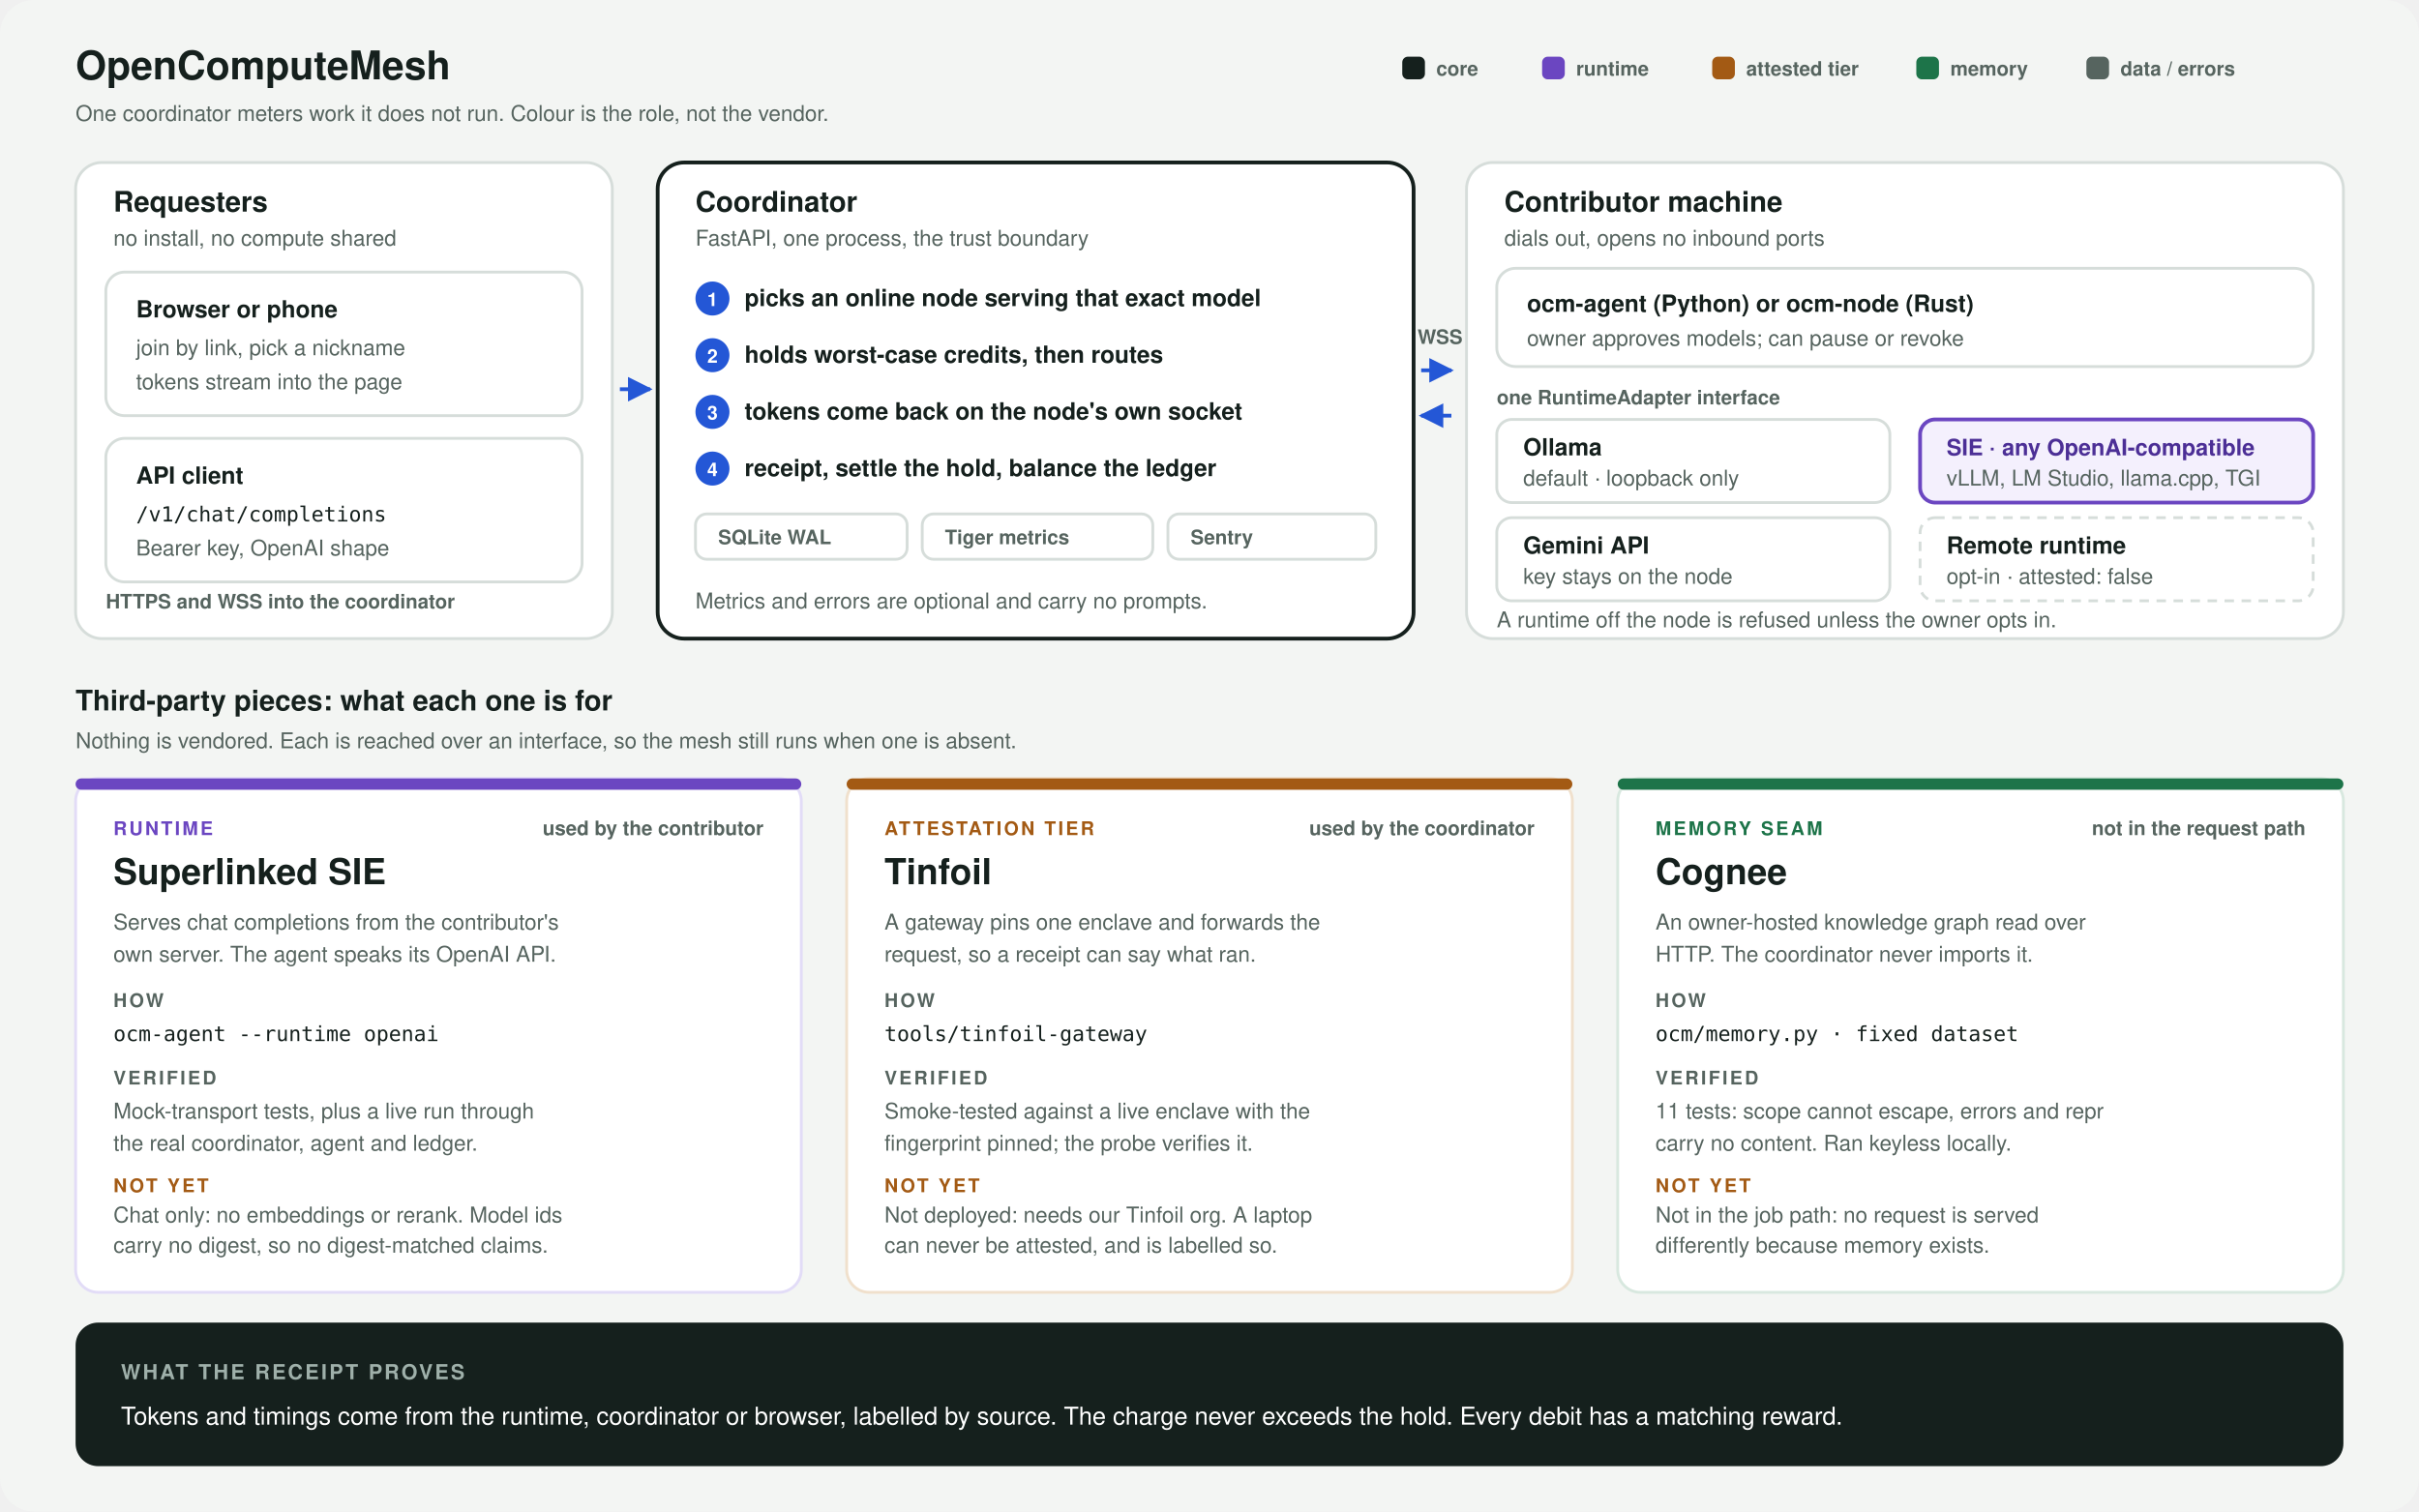
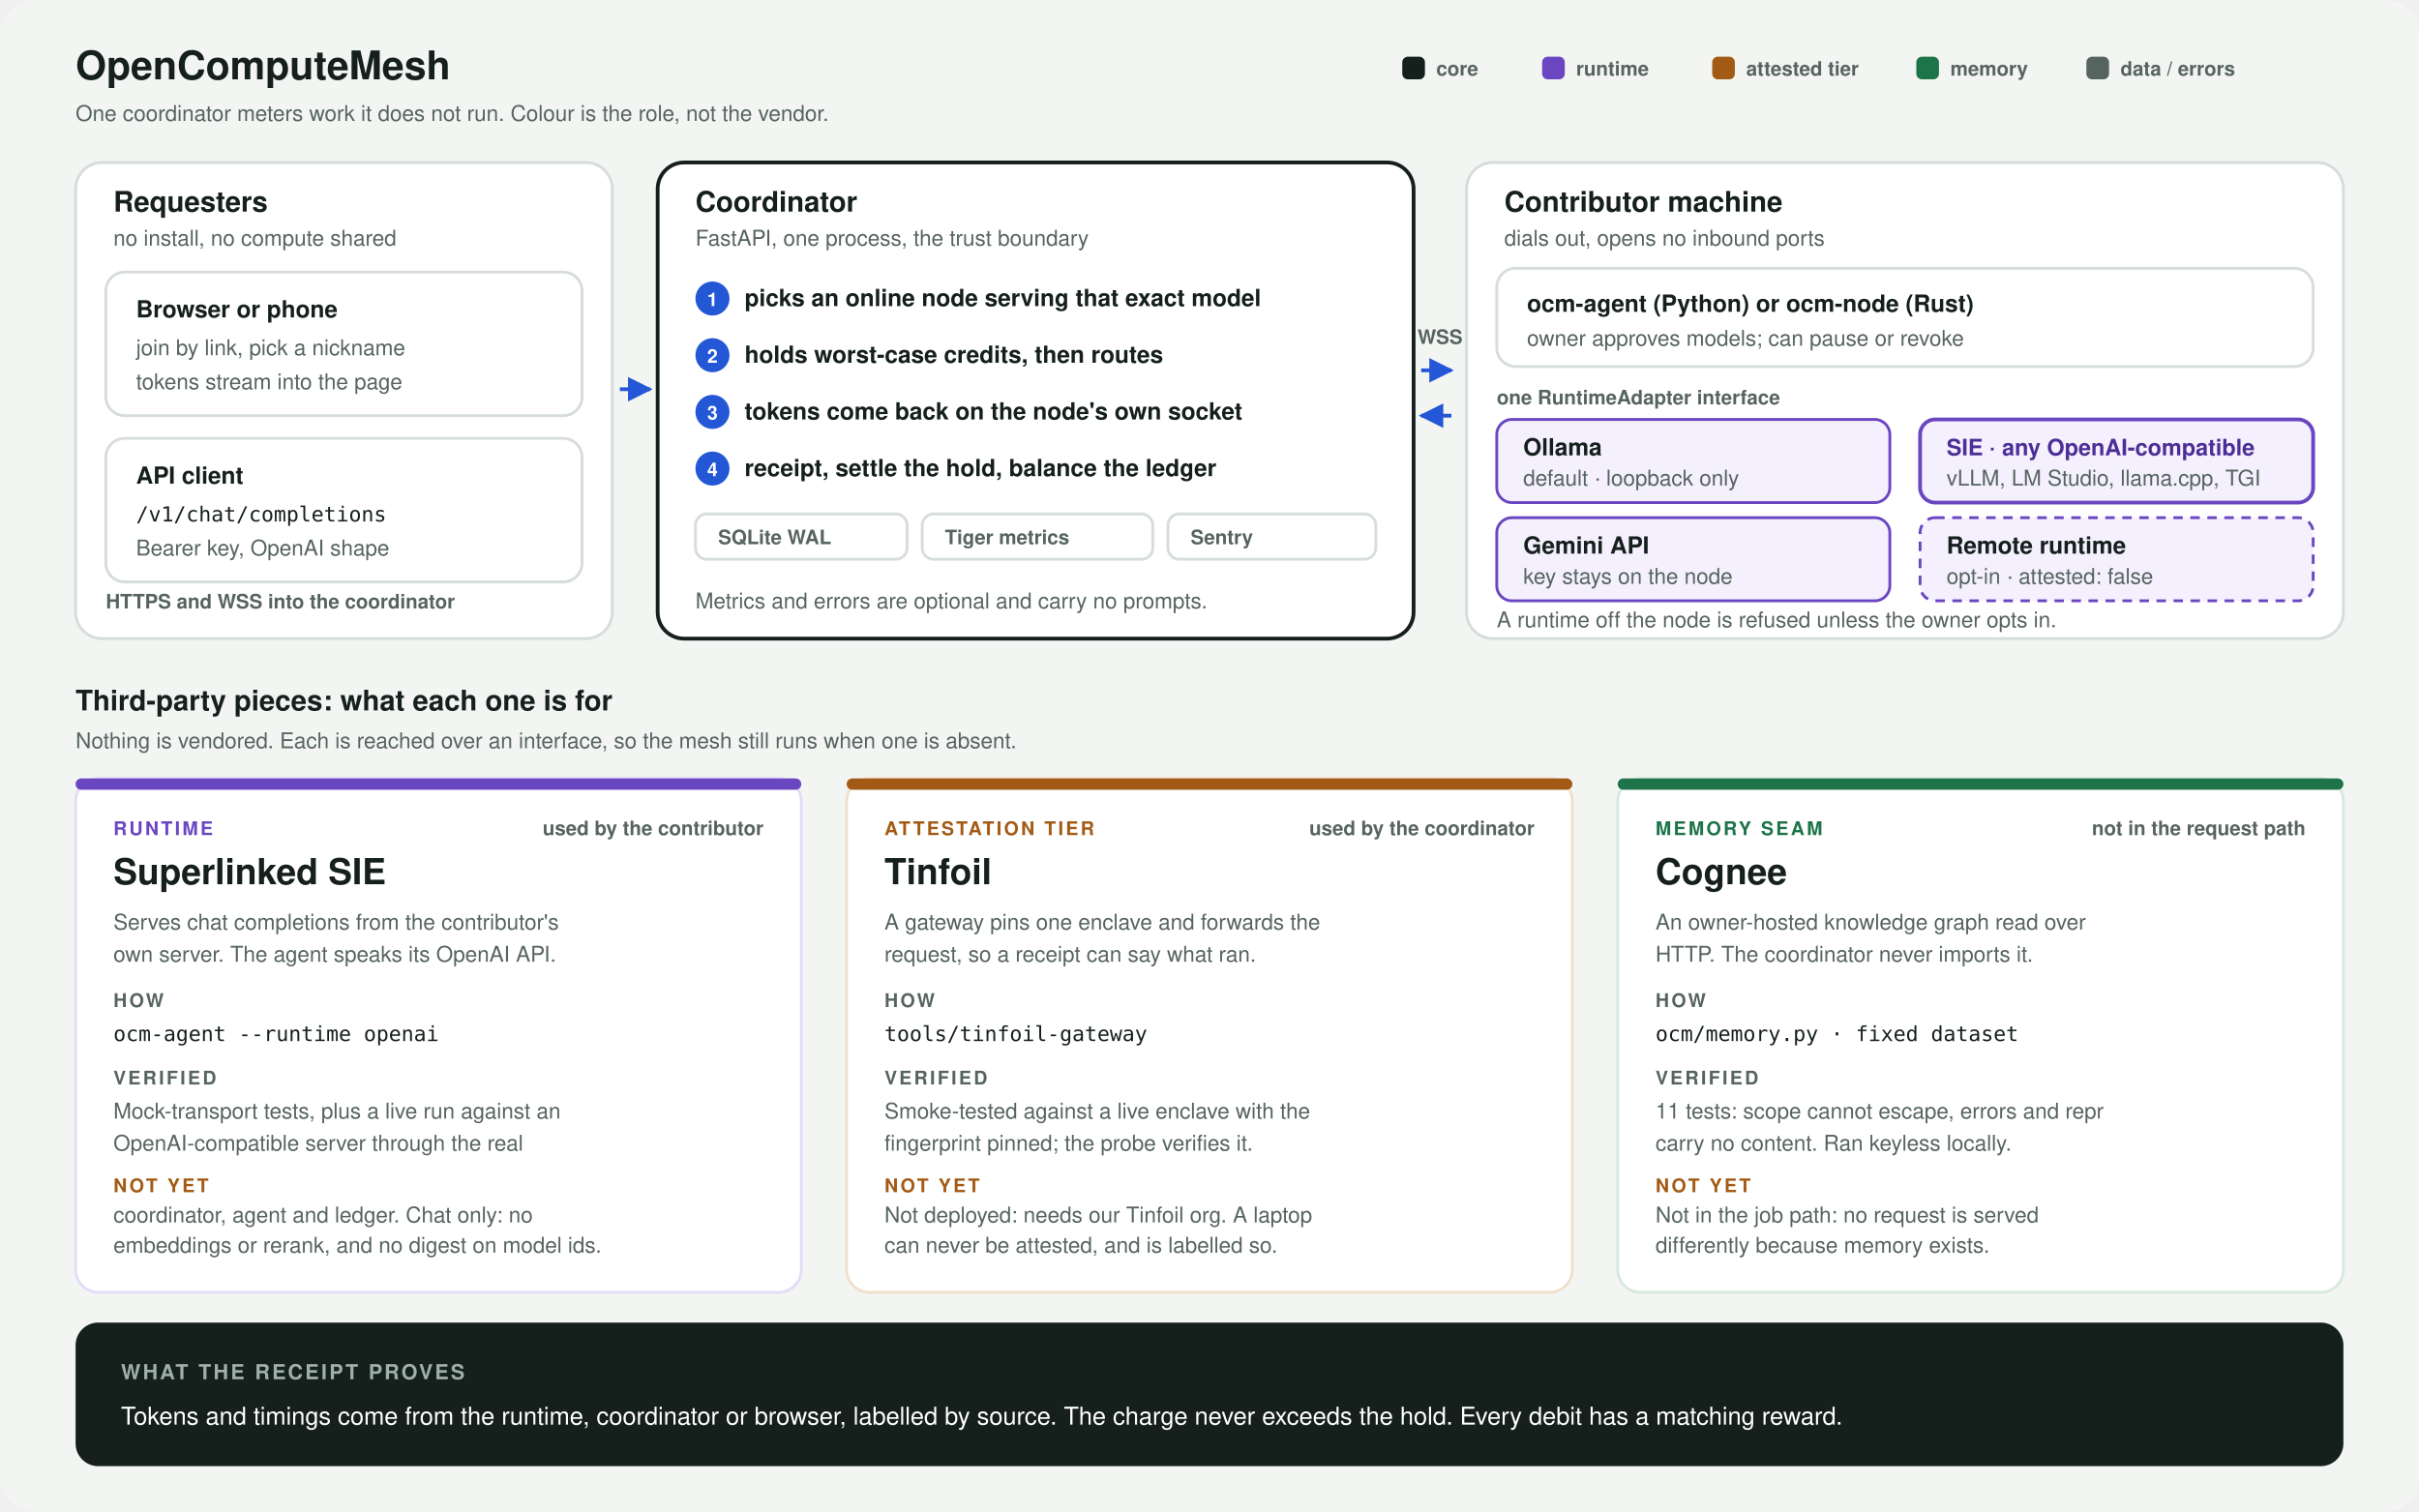
<svg xmlns="http://www.w3.org/2000/svg" width="1280" height="800" viewBox="0 0 1280 800" role="img" aria-label="OpenComputeMesh architecture. Requesters send a prompt to one coordinator, which holds credits, routes to a contributor machine that dials out, and settles a receipt. Contributor runtimes are Ollama, Superlinked SIE or any OpenAI-compatible server, Gemini, or an opted-in remote runtime. Tinfoil is the attested tier; Cognee is an owner-hosted memory seam outside the request path.">
  <defs>
    <style>
      .t { font-family: -apple-system, BlinkMacSystemFont, "Segoe UI", Helvetica, Arial, sans-serif; }
      .h { font-size: 15px; font-weight: 700; fill: #15201d; }
      .k { font-size: 10px; font-weight: 700; letter-spacing: 1.2px; }
      .b { font-size: 12.5px; fill: #15201d; }
      .s { font-size: 11.5px; fill: #56645f; }
      .n { font-size: 11px; font-weight: 600; }
      .m { font-family: ui-monospace, SFMono-Regular, Menlo, monospace; font-size: 11px; fill: #15201d; }
      .lbl { font-size: 10.5px; fill: #56645f; font-weight: 600; }
      .zone { fill: #ffffff; stroke: #d6ddda; stroke-width: 1.5; }
      .zoneInk { fill: #ffffff; stroke: #15201d; stroke-width: 2; }
      .chip { fill: #ffffff; stroke: #d6ddda; stroke-width: 1.5; }
      .wire { stroke: #2457d6; stroke-width: 2; fill: none; }
      .soft { stroke: #a3b0ab; stroke-width: 1.5; stroke-dasharray: 3 4; fill: none; }
    </style>
    <marker id="arrow" viewBox="0 0 10 10" refX="9" refY="5" markerWidth="6.5" markerHeight="6.5" orient="auto-start-reverse">
      <path d="M0 0L10 5L0 10z" fill="#2457d6" />
    </marker>
    <marker id="arrowSoft" viewBox="0 0 10 10" refX="9" refY="5" markerWidth="6" markerHeight="6.5" orient="auto-start-reverse">
      <path d="M0 0L10 5L0 10z" fill="#a3b0ab" />
    </marker>
  </defs>
  <rect width="1280" height="800" rx="18" fill="#f3f5f3" />
  <text x="40" y="42" class="t" font-size="21" font-weight="700" fill="#15201d">OpenComputeMesh</text>
  <text x="40" y="64" class="t s">One coordinator meters work it does not run. Colour is the role, not the vendor.</text>
  <g class="t lbl">
    <rect x="742" y="30" width="12" height="12" rx="3" fill="#15201d" />
    <text x="760" y="40">core</text>
    <rect x="816" y="30" width="12" height="12" rx="3" fill="#6b46c1" />
    <text x="834" y="40">runtime</text>
    <rect x="906" y="30" width="12" height="12" rx="3" fill="#a35a14" />
    <text x="924" y="40">attested tier</text>
    <rect x="1014" y="30" width="12" height="12" rx="3" fill="#1d7449" />
    <text x="1032" y="40">memory</text>
    <rect x="1104" y="30" width="12" height="12" rx="3" fill="#56645f" />
    <text x="1122" y="40">data / errors</text>
  </g>
  <rect x="40" y="86" width="284" height="252" rx="14" class="zone" />
  <text x="60" y="112" class="t h">Requesters</text>
  <text x="60" y="130" class="t s">no install, no compute shared</text>
  <rect x="56" y="144" width="252" height="76" rx="10" class="chip" />
  <text x="72" y="168" class="t b" font-weight="600">Browser or phone</text>
  <text x="72" y="188" class="t s">join by link, pick a nickname</text>
  <text x="72" y="206" class="t s">tokens stream into the page</text>
  <rect x="56" y="232" width="252" height="76" rx="10" class="chip" />
  <text x="72" y="256" class="t b" font-weight="600">API client</text>
  <text x="72" y="276" class="t m">/v1/chat/completions</text>
  <text x="72" y="294" class="t s">Bearer key, OpenAI shape</text>
  <text x="56" y="322" class="t lbl">HTTPS and WSS into the coordinator</text>
  <path d="M328 206 H344" class="wire" marker-end="url(#arrow)" />
  <rect x="348" y="86" width="400" height="252" rx="14" class="zoneInk" />
  <text x="368" y="112" class="t h">Coordinator</text>
  <text x="368" y="130" class="t s">FastAPI, one process, the trust boundary</text>
  <g class="t n" fill="#15201d">
    <circle cx="377" cy="158" r="9" fill="#2457d6" />
    <text x="377" y="162" fill="#ffffff" text-anchor="middle" font-size="10">1</text>
    <text x="394" y="162" class="b">picks an online node serving that exact model</text>
  </g>
  <g class="t n" fill="#15201d">
    <circle cx="377" cy="188" r="9" fill="#2457d6" />
    <text x="377" y="192" fill="#ffffff" text-anchor="middle" font-size="10">2</text>
    <text x="394" y="192" class="b">holds worst-case credits, then routes</text>
  </g>
  <g class="t n" fill="#15201d">
    <circle cx="377" cy="218" r="9" fill="#2457d6" />
    <text x="377" y="222" fill="#ffffff" text-anchor="middle" font-size="10">3</text>
    <text x="394" y="222" class="b">tokens come back on the node's own socket</text>
  </g>
  <g class="t n" fill="#15201d">
    <circle cx="377" cy="248" r="9" fill="#2457d6" />
    <text x="377" y="252" fill="#ffffff" text-anchor="middle" font-size="10">4</text>
    <text x="394" y="252" class="b">receipt, settle the hold, balance the ledger</text>
  </g>
  <g class="t lbl">
    <rect x="368" y="272" width="112" height="24" rx="6" class="chip" />
    <text x="380" y="288">SQLite WAL</text>
    <rect x="488" y="272" width="122" height="24" rx="6" class="chip" />
    <text x="500" y="288">Tiger metrics</text>
    <rect x="618" y="272" width="110" height="24" rx="6" class="chip" />
    <text x="630" y="288">Sentry</text>
  </g>
  <text x="368" y="322" class="t s">Metrics and errors are optional and carry no prompts.</text>
  <path d="M752 196 H768" class="wire" marker-end="url(#arrow)" />
  <path d="M768 220 H752" class="wire" marker-end="url(#arrow)" />
  <text x="762" y="182" class="t lbl" text-anchor="middle">WSS</text>
  <rect x="776" y="86" width="464" height="252" rx="14" class="zone" />
  <text x="796" y="112" class="t h">Contributor machine</text>
  <text x="796" y="130" class="t s">dials out, opens no inbound ports</text>
  <rect x="792" y="142" width="432" height="52" rx="10" class="chip" />
  <text x="808" y="165" class="t b" font-weight="600">ocm-agent (Python) or ocm-node (Rust)</text>
  <text x="808" y="183" class="t s">owner approves models; can pause or revoke</text>
  <text x="792" y="214" class="t lbl">one RuntimeAdapter interface</text>
-   <rect x="792" y="222" width="208" height="44" rx="8" class="chip" />
+   <rect x="792" y="222" width="208" height="44" rx="8" fill="#f4f0fd" stroke="#6b46c1" stroke-width="1.5" />
  <text x="806" y="241" class="t b" font-weight="600" font-size="12">Ollama</text>
  <text x="806" y="257" class="t s" font-size="10.5">default · loopback only</text>
  <rect x="1016" y="222" width="208" height="44" rx="8" fill="#f4f0fd" stroke="#6b46c1" stroke-width="2" />
  <text x="1030" y="241" class="t" font-weight="600" font-size="12" fill="#4c2f96">SIE · any OpenAI-compatible</text>
  <text x="1030" y="257" class="t s" font-size="10.5">vLLM, LM Studio, llama.cpp, TGI</text>
-   <rect x="792" y="274" width="208" height="44" rx="8" class="chip" />
+   <rect x="792" y="274" width="208" height="44" rx="8" fill="#f4f0fd" stroke="#6b46c1" stroke-width="1.5" />
  <text x="806" y="293" class="t b" font-weight="600" font-size="12">Gemini API</text>
  <text x="806" y="309" class="t s" font-size="10.5">key stays on the node</text>
-   <rect x="1016" y="274" width="208" height="44" rx="8" class="chip" stroke-dasharray="5 4" />
+   <rect x="1016" y="274" width="208" height="44" rx="8" fill="#f4f0fd" stroke="#6b46c1" stroke-width="1.5" stroke-dasharray="5 4" />
  <text x="1030" y="293" class="t b" font-weight="600" font-size="12">Remote runtime</text>
  <text x="1030" y="309" class="t s" font-size="10.5">opt-in · attested: false</text>
  <text x="792" y="332" class="t s">A runtime off the node is refused unless the owner opts in.</text>
  <text x="40" y="376" class="t h">Third-party pieces: what each one is for</text>
  <text x="40" y="396" class="t s">Nothing is vendored. Each is reached over an interface, so the mesh still runs when one is absent.</text>
  <g>
    <rect x="40" y="412" width="384" height="272" rx="12" fill="#ffffff" stroke="#e2dcf7" stroke-width="1.5" />
    <rect x="40" y="412" width="384" height="6" rx="3" fill="#6b46c1" />
    <text x="60" y="442" class="t k" fill="#6b46c1">RUNTIME</text>
    <text x="60" y="468" class="t" font-size="19" font-weight="700" fill="#15201d">Superlinked SIE</text>
    <text x="404" y="442" class="t lbl" text-anchor="end">used by the contributor</text>
    <text x="60" y="492" class="t s">Serves chat completions from the contributor's</text>
    <text x="60" y="509" class="t s">own server. The agent speaks its OpenAI API.</text>
    <text x="60" y="533" class="t k" fill="#56645f">HOW</text>
    <text x="60" y="551" class="t m">ocm-agent --runtime openai</text>
    <text x="60" y="574" class="t k" fill="#56645f">VERIFIED</text>
-     <text x="60" y="592" class="t s">Mock-transport tests, plus a live run through</text>
-     <text x="60" y="609" class="t s">the real coordinator, agent and ledger.</text>
+     <text x="60" y="592" class="t s">Mock-transport tests, plus a live run against an</text>
+     <text x="60" y="609" class="t s">OpenAI-compatible server through the real</text>
    <text x="60" y="631" class="t k" fill="#a35a14">NOT YET</text>
-     <text x="60" y="647" class="t s">Chat only: no embeddings or rerank. Model ids</text>
-     <text x="60" y="663" class="t s">carry no digest, so no digest-matched claims.</text>
+     <text x="60" y="647" class="t s">coordinator, agent and ledger. Chat only: no</text>
+     <text x="60" y="663" class="t s">embeddings or rerank, and no digest on model ids.</text>
    <rect x="448" y="412" width="384" height="272" rx="12" fill="#ffffff" stroke="#f0e0cc" stroke-width="1.5" />
    <rect x="448" y="412" width="384" height="6" rx="3" fill="#a35a14" />
    <text x="468" y="442" class="t k" fill="#a35a14">ATTESTATION TIER</text>
    <text x="468" y="468" class="t" font-size="19" font-weight="700" fill="#15201d">Tinfoil</text>
    <text x="812" y="442" class="t lbl" text-anchor="end">used by the coordinator</text>
    <text x="468" y="492" class="t s">A gateway pins one enclave and forwards the</text>
    <text x="468" y="509" class="t s">request, so a receipt can say what ran.</text>
    <text x="468" y="533" class="t k" fill="#56645f">HOW</text>
    <text x="468" y="551" class="t m">tools/tinfoil-gateway</text>
    <text x="468" y="574" class="t k" fill="#56645f">VERIFIED</text>
    <text x="468" y="592" class="t s">Smoke-tested against a live enclave with the</text>
    <text x="468" y="609" class="t s">fingerprint pinned; the probe verifies it.</text>
    <text x="468" y="631" class="t k" fill="#a35a14">NOT YET</text>
    <text x="468" y="647" class="t s">Not deployed: needs our Tinfoil org. A laptop</text>
    <text x="468" y="663" class="t s">can never be attested, and is labelled so.</text>
    <rect x="856" y="412" width="384" height="272" rx="12" fill="#ffffff" stroke="#d8e8df" stroke-width="1.5" />
    <rect x="856" y="412" width="384" height="6" rx="3" fill="#1d7449" />
    <text x="876" y="442" class="t k" fill="#1d7449">MEMORY SEAM</text>
    <text x="876" y="468" class="t" font-size="19" font-weight="700" fill="#15201d">Cognee</text>
    <text x="1220" y="442" class="t lbl" text-anchor="end">not in the request path</text>
    <text x="876" y="492" class="t s">An owner-hosted knowledge graph read over</text>
    <text x="876" y="509" class="t s">HTTP. The coordinator never imports it.</text>
    <text x="876" y="533" class="t k" fill="#56645f">HOW</text>
    <text x="876" y="551" class="t m">ocm/memory.py · fixed dataset</text>
    <text x="876" y="574" class="t k" fill="#56645f">VERIFIED</text>
    <text x="876" y="592" class="t s">11 tests: scope cannot escape, errors and repr</text>
    <text x="876" y="609" class="t s">carry no content. Ran keyless locally.</text>
    <text x="876" y="631" class="t k" fill="#a35a14">NOT YET</text>
    <text x="876" y="647" class="t s">Not in the job path: no request is served</text>
    <text x="876" y="663" class="t s">differently because memory exists.</text>
  </g>
  <rect x="40" y="700" width="1200" height="76" rx="12" fill="#15201d" />
  <text x="64" y="730" class="t" font-size="11" font-weight="700" letter-spacing="1.2" fill="#9fb0aa">WHAT THE RECEIPT PROVES</text>
  <text x="64" y="754" class="t" font-size="13" fill="#ffffff">Tokens and timings come from the runtime, coordinator or browser, labelled by source. The charge never exceeds the hold. Every debit has a matching reward.</text>
</svg>
